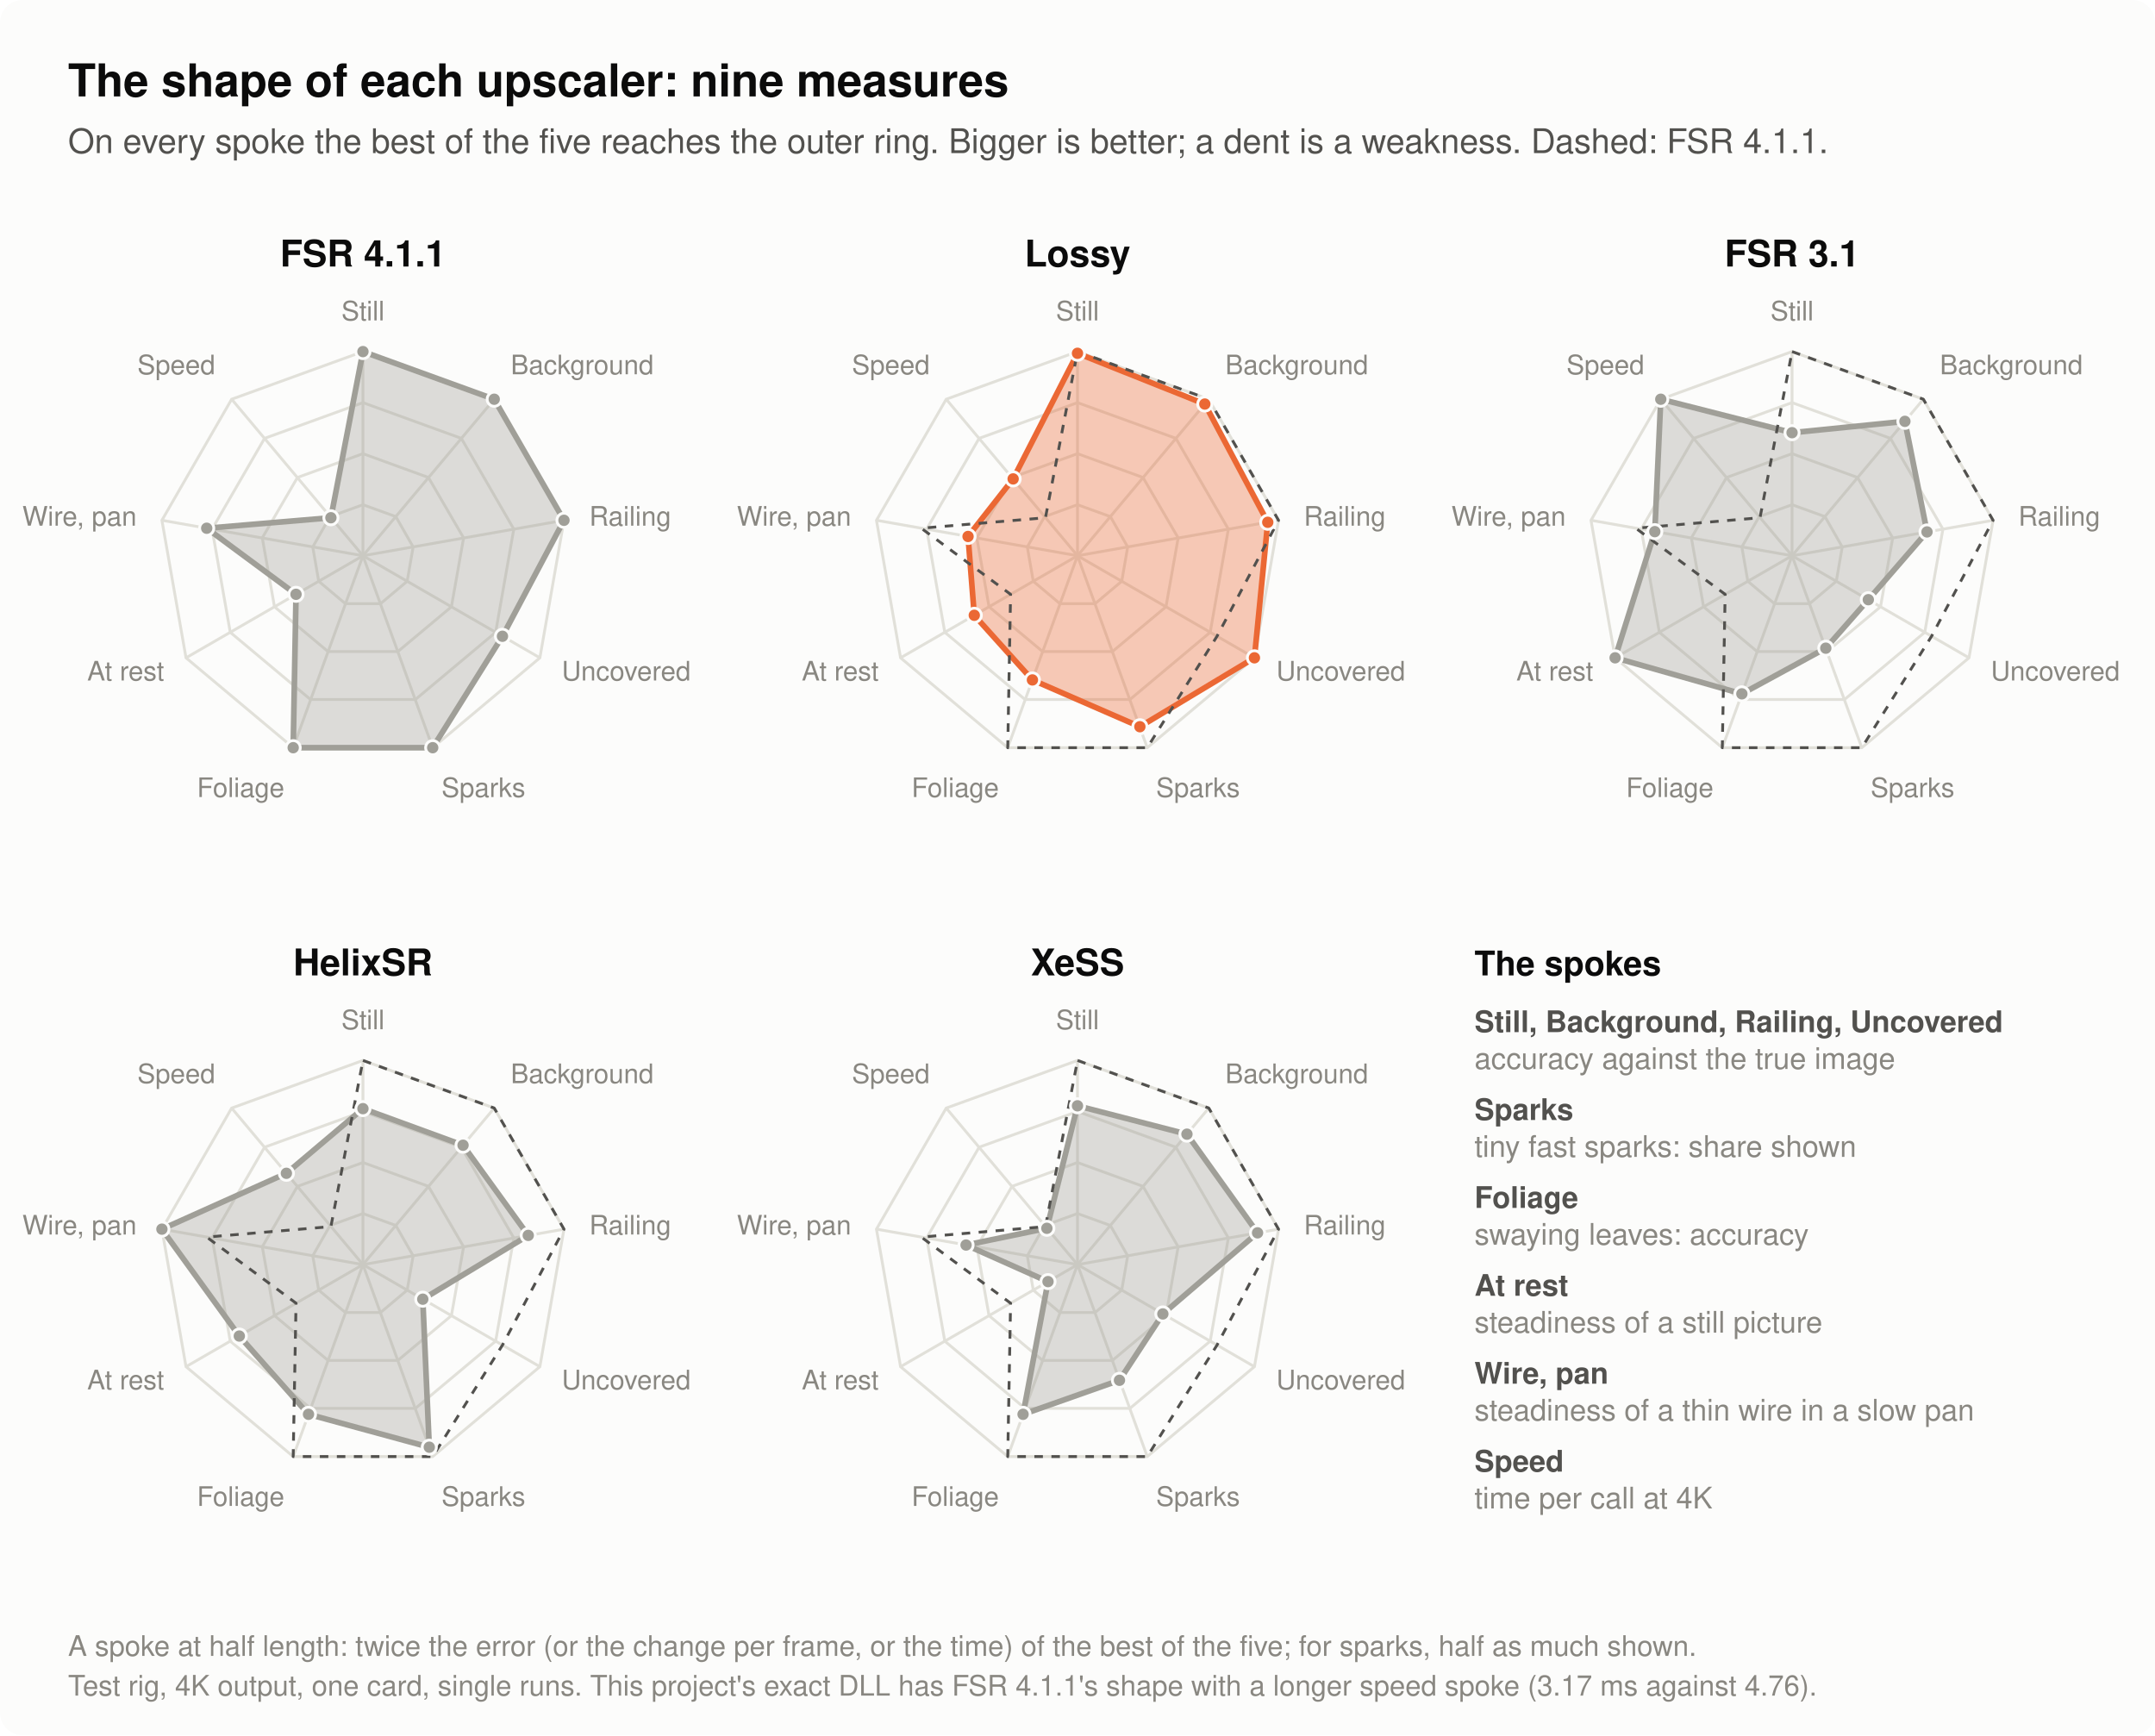
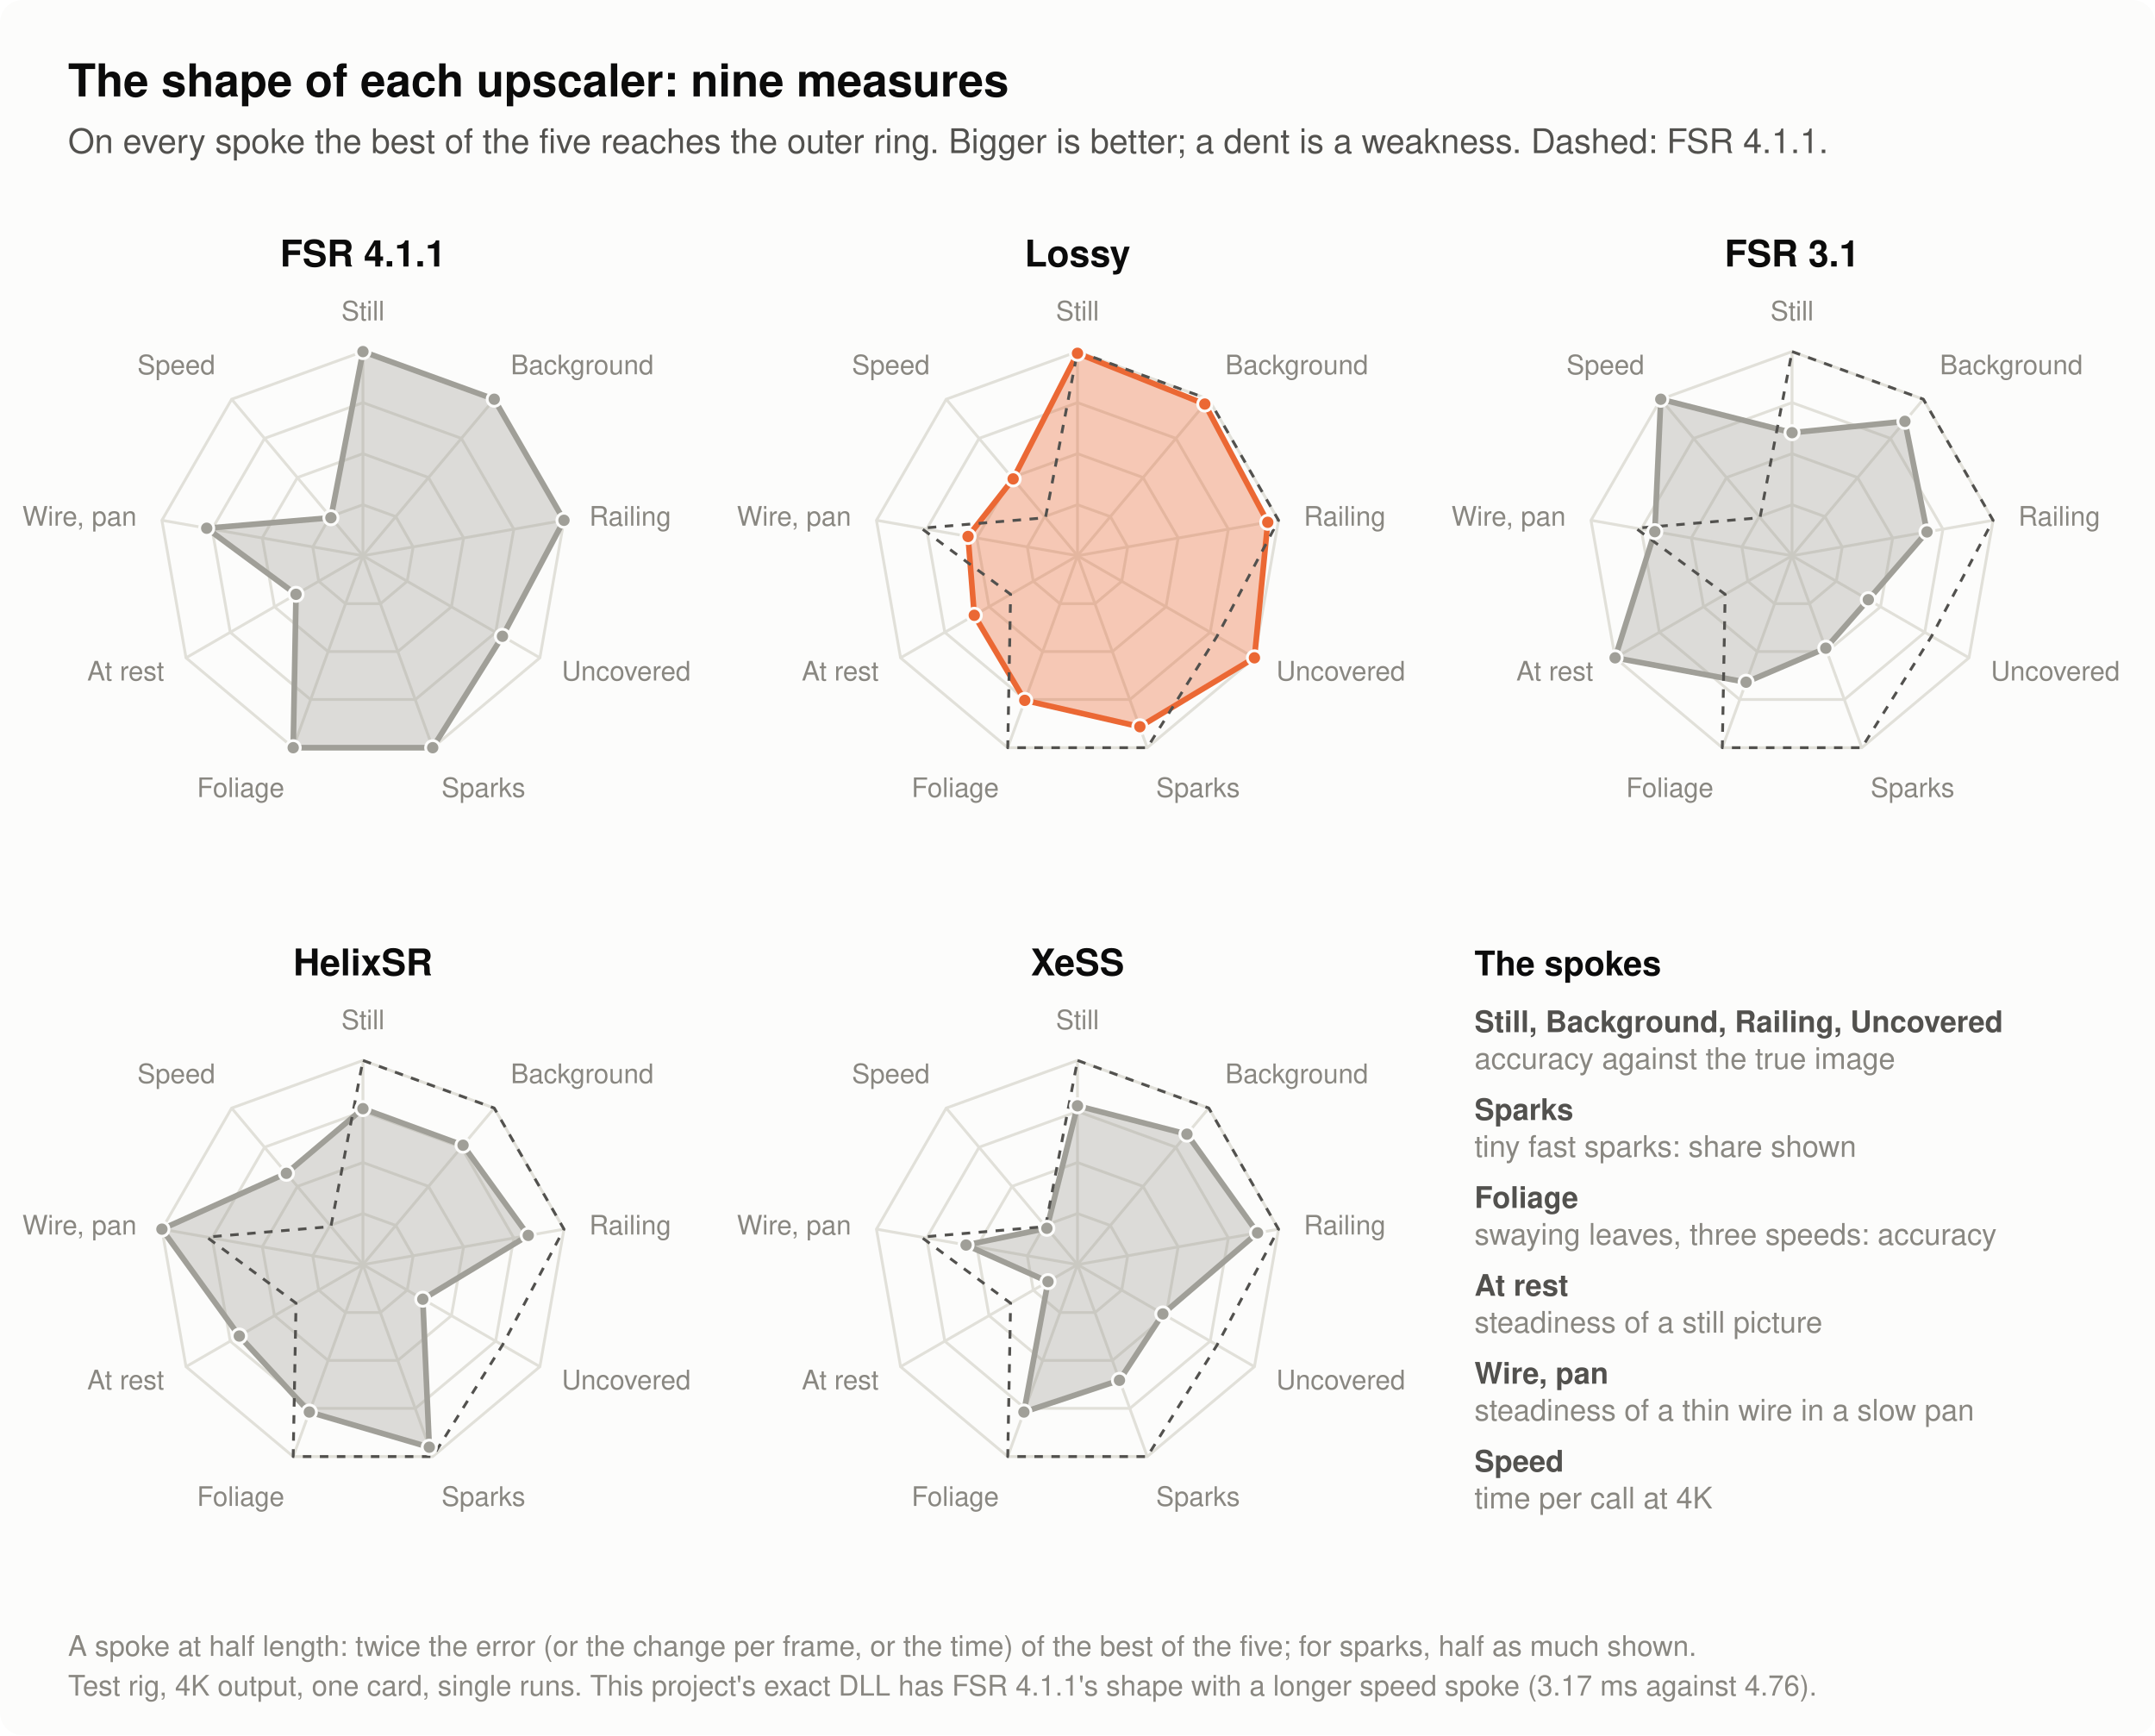
- <svg xmlns="http://www.w3.org/2000/svg" width="760" height="612" viewBox="0 0 760 612" role="img" aria-label="Five radar charts, one per upscaler, each with nine spokes; on every spoke the best of the five reaches the outer ring and the others reach in proportion to it, so a larger shape is better and a dent is a weakness. Still picture: accuracy (dB): FSR 4.1.1 44.33 dB, Lossy 44.26 dB, FSR 3.1 39.94 dB, HelixSR 41.99 dB, XeSS 42.14 dB. Moving background: accuracy (dB): FSR 4.1.1 49.27 dB, Lossy 49.00 dB, FSR 3.1 47.95 dB, HelixSR 46.92 dB, XeSS 47.70 dB. Thin railing in motion: accuracy (dB): FSR 4.1.1 41.82 dB, Lossy 41.34 dB, FSR 3.1 38.36 dB, HelixSR 40.12 dB, XeSS 40.86 dB. Areas a moving object has just uncovered: accuracy (dB): FSR 4.1.1 34.48 dB, Lossy 36.53 dB, FSR 3.1 29.22 dB, HelixSR 27.11 dB, XeSS 30.20 dB. Tiny fast sparks: share of their brightness shown (%): FSR 4.1.1 83%, Lossy 74%, FSR 3.1 40%, HelixSR 79%, XeSS 50%. Leaves swaying without motion vectors: error (of 255): FSR 4.1.1 12.1, Lossy 18.7, FSR 3.1 16.8, HelixSR 15.5, XeSS 15.5. Still picture: change per frame (of 255): FSR 4.1.1 0.037, Lossy 0.024, FSR 3.1 0.014, HelixSR 0.020, XeSS 0.084. Thin wire under a slow pan: change per frame (of 255): FSR 4.1.1 7.2, Lossy 10.3, FSR 3.1 8.2, HelixSR 5.6, XeSS 10.1. Time per upscale call at 3840x2160 (ms): FSR 4.1.1 4.76 ms, Lossy 2.36 ms, FSR 3.1 1.16 ms, HelixSR 1.99 ms, XeSS 4.98 ms.">
+ <svg xmlns="http://www.w3.org/2000/svg" width="760" height="612" viewBox="0 0 760 612" role="img" aria-label="Five radar charts, one per upscaler, each with nine spokes; on every spoke the best of the five reaches the outer ring and the others reach in proportion to it, so a larger shape is better and a dent is a weakness. Still picture: accuracy (dB): FSR 4.1.1 44.33 dB, Lossy 44.26 dB, FSR 3.1 39.94 dB, HelixSR 41.99 dB, XeSS 42.14 dB. Moving background: accuracy (dB): FSR 4.1.1 49.27 dB, Lossy 49.00 dB, FSR 3.1 47.95 dB, HelixSR 46.92 dB, XeSS 47.70 dB. Thin railing in motion: accuracy (dB): FSR 4.1.1 41.82 dB, Lossy 41.34 dB, FSR 3.1 38.36 dB, HelixSR 40.12 dB, XeSS 40.86 dB. Areas a moving object has just uncovered: accuracy (dB): FSR 4.1.1 34.48 dB, Lossy 36.53 dB, FSR 3.1 29.22 dB, HelixSR 27.11 dB, XeSS 30.20 dB. Tiny fast sparks: share of their brightness shown (%): FSR 4.1.1 83%, Lossy 74%, FSR 3.1 40%, HelixSR 79%, XeSS 50%. Leaves swaying without motion vectors, mean of three sway speeds: error (of 255): FSR 4.1.1 11.0, Lossy 14.6, FSR 3.1 16.7, HelixSR 14.3, XeSS 14.3. Still picture: change per frame (of 255): FSR 4.1.1 0.037, Lossy 0.024, FSR 3.1 0.014, HelixSR 0.020, XeSS 0.084. Thin wire under a slow pan: change per frame (of 255): FSR 4.1.1 7.2, Lossy 10.3, FSR 3.1 8.2, HelixSR 5.6, XeSS 10.1. Time per upscale call at 3840x2160 (ms): FSR 4.1.1 4.76 ms, Lossy 2.36 ms, FSR 3.1 1.16 ms, HelixSR 1.99 ms, XeSS 4.98 ms.">
  <rect x="0.0" y="0.0" width="760.0" height="612.0" rx="8" fill="#fcfcfb" />
  <text x="24.0" y="34.0" font-family="-apple-system, 'Segoe UI', Helvetica, Arial, sans-serif" font-size="16" font-weight="600" text-anchor="start" fill="#0b0b0b">The shape of each upscaler: nine measures</text>
  <text x="24.0" y="54.0" font-family="-apple-system, 'Segoe UI', Helvetica, Arial, sans-serif" font-size="12" text-anchor="start" fill="#52514e">On every spoke the best of the five reaches the outer ring. Bigger is better; a dent is a weakness. Dashed: FSR 4.1.1.</text>
  <text x="128.0" y="94.0" font-family="-apple-system, 'Segoe UI', Helvetica, Arial, sans-serif" font-size="13" font-weight="600" text-anchor="middle" fill="#0b0b0b">FSR 4.1.1</text>
  <polygon points="128.0,178.0 139.6,182.2 145.7,192.9 143.6,205.0 134.2,212.9 121.8,212.9 112.4,205.0 110.3,192.9 116.4,182.2" fill="none" stroke="#e1e0d9" stroke-width="1" />
  <polygon points="128.0,160.0 151.1,168.4 163.5,189.7 159.2,214.0 140.3,229.8 115.7,229.8 96.8,214.0 92.5,189.7 104.9,168.4" fill="none" stroke="#e1e0d9" stroke-width="1" />
  <polygon points="128.0,142.0 162.7,154.6 181.2,186.6 174.8,223.0 146.5,246.7 109.5,246.7 81.2,223.0 74.8,186.6 93.3,154.6" fill="none" stroke="#e1e0d9" stroke-width="1" />
  <polygon points="128.0,124.0 174.3,140.8 198.9,183.5 190.4,232.0 152.6,263.7 103.4,263.7 65.6,232.0 57.1,183.5 81.7,140.8" fill="none" stroke="#e1e0d9" stroke-width="1" />
  <line x1="128.0" y1="196.0" x2="128.0" y2="124.0" stroke="#e1e0d9" stroke-width="1" />
  <line x1="128.0" y1="196.0" x2="174.3" y2="140.8" stroke="#e1e0d9" stroke-width="1" />
  <line x1="128.0" y1="196.0" x2="198.9" y2="183.5" stroke="#e1e0d9" stroke-width="1" />
  <line x1="128.0" y1="196.0" x2="190.4" y2="232.0" stroke="#e1e0d9" stroke-width="1" />
  <line x1="128.0" y1="196.0" x2="152.6" y2="263.7" stroke="#e1e0d9" stroke-width="1" />
  <line x1="128.0" y1="196.0" x2="103.4" y2="263.7" stroke="#e1e0d9" stroke-width="1" />
  <line x1="128.0" y1="196.0" x2="65.6" y2="232.0" stroke="#e1e0d9" stroke-width="1" />
  <line x1="128.0" y1="196.0" x2="57.1" y2="183.5" stroke="#e1e0d9" stroke-width="1" />
  <line x1="128.0" y1="196.0" x2="81.7" y2="140.8" stroke="#e1e0d9" stroke-width="1" />
  <polygon points="128.0,124.0 174.3,140.8 198.9,183.5 177.2,224.4 152.6,263.7 103.4,263.7 104.4,209.6 72.9,186.3 116.7,182.6" fill="#a09f98" fill-opacity="0.35" stroke="#a09f98" stroke-width="2" stroke-linejoin="round" />
  <circle cx="128.0" cy="124.0" r="2.5" fill="#a09f98" stroke="#fcfcfb" stroke-width="1" />
  <circle cx="174.3" cy="140.8" r="2.5" fill="#a09f98" stroke="#fcfcfb" stroke-width="1" />
  <circle cx="198.9" cy="183.5" r="2.5" fill="#a09f98" stroke="#fcfcfb" stroke-width="1" />
  <circle cx="177.2" cy="224.4" r="2.5" fill="#a09f98" stroke="#fcfcfb" stroke-width="1" />
  <circle cx="152.6" cy="263.7" r="2.5" fill="#a09f98" stroke="#fcfcfb" stroke-width="1" />
  <circle cx="103.4" cy="263.7" r="2.5" fill="#a09f98" stroke="#fcfcfb" stroke-width="1" />
  <circle cx="104.4" cy="209.6" r="2.5" fill="#a09f98" stroke="#fcfcfb" stroke-width="1" />
  <circle cx="72.9" cy="186.3" r="2.5" fill="#a09f98" stroke="#fcfcfb" stroke-width="1" />
  <circle cx="116.7" cy="182.6" r="2.5" fill="#a09f98" stroke="#fcfcfb" stroke-width="1" />
  <text x="128.0" y="113.0" font-family="-apple-system, 'Segoe UI', Helvetica, Arial, sans-serif" font-size="9.5" text-anchor="middle" fill="#898781">Still</text>
  <text x="180.1" y="132.0" font-family="-apple-system, 'Segoe UI', Helvetica, Arial, sans-serif" font-size="9.5" text-anchor="start" fill="#898781">Background</text>
  <text x="207.8" y="185.4" font-family="-apple-system, 'Segoe UI', Helvetica, Arial, sans-serif" font-size="9.5" text-anchor="start" fill="#898781">Railing</text>
  <text x="198.1" y="240.0" font-family="-apple-system, 'Segoe UI', Helvetica, Arial, sans-serif" font-size="9.5" text-anchor="start" fill="#898781">Uncovered</text>
  <text x="155.7" y="281.1" font-family="-apple-system, 'Segoe UI', Helvetica, Arial, sans-serif" font-size="9.5" text-anchor="start" fill="#898781">Sparks</text>
  <text x="100.3" y="281.1" font-family="-apple-system, 'Segoe UI', Helvetica, Arial, sans-serif" font-size="9.5" text-anchor="end" fill="#898781">Foliage</text>
  <text x="57.9" y="240.0" font-family="-apple-system, 'Segoe UI', Helvetica, Arial, sans-serif" font-size="9.5" text-anchor="end" fill="#898781">At rest</text>
  <text x="48.2" y="185.4" font-family="-apple-system, 'Segoe UI', Helvetica, Arial, sans-serif" font-size="9.5" text-anchor="end" fill="#898781">Wire, pan</text>
  <text x="75.9" y="132.0" font-family="-apple-system, 'Segoe UI', Helvetica, Arial, sans-serif" font-size="9.5" text-anchor="end" fill="#898781">Speed</text>
  <text x="380.0" y="94.0" font-family="-apple-system, 'Segoe UI', Helvetica, Arial, sans-serif" font-size="13" font-weight="600" text-anchor="middle" fill="#0b0b0b">Lossy</text>
  <polygon points="380.0,178.0 391.6,182.2 397.7,192.9 395.6,205.0 386.2,212.9 373.8,212.9 364.4,205.0 362.3,192.9 368.4,182.2" fill="none" stroke="#e1e0d9" stroke-width="1" />
  <polygon points="380.0,160.0 403.1,168.4 415.5,189.7 411.2,214.0 392.3,229.8 367.7,229.8 348.8,214.0 344.5,189.7 356.9,168.4" fill="none" stroke="#e1e0d9" stroke-width="1" />
  <polygon points="380.0,142.0 414.7,154.6 433.2,186.6 426.8,223.0 398.5,246.7 361.5,246.7 333.2,223.0 326.8,186.6 345.3,154.6" fill="none" stroke="#e1e0d9" stroke-width="1" />
  <polygon points="380.0,124.0 426.3,140.8 450.9,183.5 442.4,232.0 404.6,263.7 355.4,263.7 317.6,232.0 309.1,183.5 333.7,140.8" fill="none" stroke="#e1e0d9" stroke-width="1" />
  <line x1="380.0" y1="196.0" x2="380.0" y2="124.0" stroke="#e1e0d9" stroke-width="1" />
  <line x1="380.0" y1="196.0" x2="426.3" y2="140.8" stroke="#e1e0d9" stroke-width="1" />
  <line x1="380.0" y1="196.0" x2="450.9" y2="183.5" stroke="#e1e0d9" stroke-width="1" />
  <line x1="380.0" y1="196.0" x2="442.4" y2="232.0" stroke="#e1e0d9" stroke-width="1" />
  <line x1="380.0" y1="196.0" x2="404.6" y2="263.7" stroke="#e1e0d9" stroke-width="1" />
  <line x1="380.0" y1="196.0" x2="355.4" y2="263.7" stroke="#e1e0d9" stroke-width="1" />
  <line x1="380.0" y1="196.0" x2="317.6" y2="232.0" stroke="#e1e0d9" stroke-width="1" />
  <line x1="380.0" y1="196.0" x2="309.1" y2="183.5" stroke="#e1e0d9" stroke-width="1" />
  <line x1="380.0" y1="196.0" x2="333.7" y2="140.8" stroke="#e1e0d9" stroke-width="1" />
-   <polygon points="380.0,124.6 424.9,142.5 447.1,184.2 442.4,232.0 402.0,256.3 364.1,239.8 343.6,217.0 341.4,189.2 357.3,168.9" fill="#eb6834" fill-opacity="0.35" stroke="#eb6834" stroke-width="2" stroke-linejoin="round" />
+   <polygon points="380.0,124.6 424.9,142.5 447.1,184.2 442.4,232.0 402.0,256.3 361.4,247.0 343.6,217.0 341.4,189.2 357.3,168.9" fill="#eb6834" fill-opacity="0.35" stroke="#eb6834" stroke-width="2" stroke-linejoin="round" />
  <polygon points="380.0,124.0 426.3,140.8 450.9,183.5 429.2,224.4 404.6,263.7 355.4,263.7 356.4,209.6 324.9,186.3 368.7,182.6" fill="none" stroke="#52514e" stroke-width="1" stroke-dasharray="3 3" stroke-linejoin="round" />
  <circle cx="380.0" cy="124.6" r="2.5" fill="#eb6834" stroke="#fcfcfb" stroke-width="1" />
  <circle cx="424.9" cy="142.5" r="2.5" fill="#eb6834" stroke="#fcfcfb" stroke-width="1" />
  <circle cx="447.1" cy="184.2" r="2.5" fill="#eb6834" stroke="#fcfcfb" stroke-width="1" />
  <circle cx="442.4" cy="232.0" r="2.5" fill="#eb6834" stroke="#fcfcfb" stroke-width="1" />
  <circle cx="402.0" cy="256.3" r="2.5" fill="#eb6834" stroke="#fcfcfb" stroke-width="1" />
-   <circle cx="364.1" cy="239.8" r="2.5" fill="#eb6834" stroke="#fcfcfb" stroke-width="1" />
+   <circle cx="361.4" cy="247.0" r="2.5" fill="#eb6834" stroke="#fcfcfb" stroke-width="1" />
  <circle cx="343.6" cy="217.0" r="2.5" fill="#eb6834" stroke="#fcfcfb" stroke-width="1" />
  <circle cx="341.4" cy="189.2" r="2.5" fill="#eb6834" stroke="#fcfcfb" stroke-width="1" />
  <circle cx="357.3" cy="168.9" r="2.5" fill="#eb6834" stroke="#fcfcfb" stroke-width="1" />
  <text x="380.0" y="113.0" font-family="-apple-system, 'Segoe UI', Helvetica, Arial, sans-serif" font-size="9.5" text-anchor="middle" fill="#898781">Still</text>
  <text x="432.1" y="132.0" font-family="-apple-system, 'Segoe UI', Helvetica, Arial, sans-serif" font-size="9.5" text-anchor="start" fill="#898781">Background</text>
  <text x="459.8" y="185.4" font-family="-apple-system, 'Segoe UI', Helvetica, Arial, sans-serif" font-size="9.5" text-anchor="start" fill="#898781">Railing</text>
  <text x="450.1" y="240.0" font-family="-apple-system, 'Segoe UI', Helvetica, Arial, sans-serif" font-size="9.5" text-anchor="start" fill="#898781">Uncovered</text>
  <text x="407.7" y="281.1" font-family="-apple-system, 'Segoe UI', Helvetica, Arial, sans-serif" font-size="9.5" text-anchor="start" fill="#898781">Sparks</text>
  <text x="352.3" y="281.1" font-family="-apple-system, 'Segoe UI', Helvetica, Arial, sans-serif" font-size="9.5" text-anchor="end" fill="#898781">Foliage</text>
  <text x="309.9" y="240.0" font-family="-apple-system, 'Segoe UI', Helvetica, Arial, sans-serif" font-size="9.5" text-anchor="end" fill="#898781">At rest</text>
  <text x="300.2" y="185.4" font-family="-apple-system, 'Segoe UI', Helvetica, Arial, sans-serif" font-size="9.5" text-anchor="end" fill="#898781">Wire, pan</text>
  <text x="327.9" y="132.0" font-family="-apple-system, 'Segoe UI', Helvetica, Arial, sans-serif" font-size="9.5" text-anchor="end" fill="#898781">Speed</text>
  <text x="632.0" y="94.0" font-family="-apple-system, 'Segoe UI', Helvetica, Arial, sans-serif" font-size="13" font-weight="600" text-anchor="middle" fill="#0b0b0b">FSR 3.1</text>
  <polygon points="632.0,178.0 643.6,182.2 649.7,192.9 647.6,205.0 638.2,212.9 625.8,212.9 616.4,205.0 614.3,192.9 620.4,182.2" fill="none" stroke="#e1e0d9" stroke-width="1" />
  <polygon points="632.0,160.0 655.1,168.4 667.5,189.7 663.2,214.0 644.3,229.8 619.7,229.8 600.8,214.0 596.5,189.7 608.9,168.4" fill="none" stroke="#e1e0d9" stroke-width="1" />
  <polygon points="632.0,142.0 666.7,154.6 685.2,186.6 678.8,223.0 650.5,246.7 613.5,246.7 585.2,223.0 578.8,186.6 597.3,154.6" fill="none" stroke="#e1e0d9" stroke-width="1" />
  <polygon points="632.0,124.0 678.3,140.8 702.9,183.5 694.4,232.0 656.6,263.7 607.4,263.7 569.6,232.0 561.1,183.5 585.7,140.8" fill="none" stroke="#e1e0d9" stroke-width="1" />
  <line x1="632.0" y1="196.0" x2="632.0" y2="124.0" stroke="#e1e0d9" stroke-width="1" />
  <line x1="632.0" y1="196.0" x2="678.3" y2="140.8" stroke="#e1e0d9" stroke-width="1" />
  <line x1="632.0" y1="196.0" x2="702.9" y2="183.5" stroke="#e1e0d9" stroke-width="1" />
  <line x1="632.0" y1="196.0" x2="694.4" y2="232.0" stroke="#e1e0d9" stroke-width="1" />
  <line x1="632.0" y1="196.0" x2="656.6" y2="263.7" stroke="#e1e0d9" stroke-width="1" />
  <line x1="632.0" y1="196.0" x2="607.4" y2="263.7" stroke="#e1e0d9" stroke-width="1" />
  <line x1="632.0" y1="196.0" x2="569.6" y2="232.0" stroke="#e1e0d9" stroke-width="1" />
  <line x1="632.0" y1="196.0" x2="561.1" y2="183.5" stroke="#e1e0d9" stroke-width="1" />
  <line x1="632.0" y1="196.0" x2="585.7" y2="140.8" stroke="#e1e0d9" stroke-width="1" />
-   <polygon points="632.0,152.6 671.8,148.6 679.6,187.6 658.9,211.5 643.9,228.6 614.3,244.7 569.6,232.0 583.6,187.5 585.7,140.8" fill="#a09f98" fill-opacity="0.35" stroke="#a09f98" stroke-width="2" stroke-linejoin="round" />
+   <polygon points="632.0,152.6 671.8,148.6 679.6,187.6 658.9,211.5 643.9,228.6 615.8,240.6 569.6,232.0 583.6,187.5 585.7,140.8" fill="#a09f98" fill-opacity="0.35" stroke="#a09f98" stroke-width="2" stroke-linejoin="round" />
  <polygon points="632.0,124.0 678.3,140.8 702.9,183.5 681.2,224.4 656.6,263.7 607.4,263.7 608.4,209.6 576.9,186.3 620.7,182.6" fill="none" stroke="#52514e" stroke-width="1" stroke-dasharray="3 3" stroke-linejoin="round" />
  <circle cx="632.0" cy="152.6" r="2.5" fill="#a09f98" stroke="#fcfcfb" stroke-width="1" />
  <circle cx="671.8" cy="148.6" r="2.5" fill="#a09f98" stroke="#fcfcfb" stroke-width="1" />
  <circle cx="679.6" cy="187.6" r="2.5" fill="#a09f98" stroke="#fcfcfb" stroke-width="1" />
  <circle cx="658.9" cy="211.5" r="2.5" fill="#a09f98" stroke="#fcfcfb" stroke-width="1" />
  <circle cx="643.9" cy="228.6" r="2.5" fill="#a09f98" stroke="#fcfcfb" stroke-width="1" />
-   <circle cx="614.3" cy="244.7" r="2.5" fill="#a09f98" stroke="#fcfcfb" stroke-width="1" />
+   <circle cx="615.8" cy="240.6" r="2.5" fill="#a09f98" stroke="#fcfcfb" stroke-width="1" />
  <circle cx="569.6" cy="232.0" r="2.5" fill="#a09f98" stroke="#fcfcfb" stroke-width="1" />
  <circle cx="583.6" cy="187.5" r="2.5" fill="#a09f98" stroke="#fcfcfb" stroke-width="1" />
  <circle cx="585.7" cy="140.8" r="2.5" fill="#a09f98" stroke="#fcfcfb" stroke-width="1" />
  <text x="632.0" y="113.0" font-family="-apple-system, 'Segoe UI', Helvetica, Arial, sans-serif" font-size="9.5" text-anchor="middle" fill="#898781">Still</text>
  <text x="684.1" y="132.0" font-family="-apple-system, 'Segoe UI', Helvetica, Arial, sans-serif" font-size="9.5" text-anchor="start" fill="#898781">Background</text>
  <text x="711.8" y="185.4" font-family="-apple-system, 'Segoe UI', Helvetica, Arial, sans-serif" font-size="9.5" text-anchor="start" fill="#898781">Railing</text>
  <text x="702.1" y="240.0" font-family="-apple-system, 'Segoe UI', Helvetica, Arial, sans-serif" font-size="9.5" text-anchor="start" fill="#898781">Uncovered</text>
  <text x="659.7" y="281.1" font-family="-apple-system, 'Segoe UI', Helvetica, Arial, sans-serif" font-size="9.5" text-anchor="start" fill="#898781">Sparks</text>
  <text x="604.3" y="281.1" font-family="-apple-system, 'Segoe UI', Helvetica, Arial, sans-serif" font-size="9.5" text-anchor="end" fill="#898781">Foliage</text>
  <text x="561.9" y="240.0" font-family="-apple-system, 'Segoe UI', Helvetica, Arial, sans-serif" font-size="9.5" text-anchor="end" fill="#898781">At rest</text>
  <text x="552.2" y="185.4" font-family="-apple-system, 'Segoe UI', Helvetica, Arial, sans-serif" font-size="9.5" text-anchor="end" fill="#898781">Wire, pan</text>
  <text x="579.9" y="132.0" font-family="-apple-system, 'Segoe UI', Helvetica, Arial, sans-serif" font-size="9.5" text-anchor="end" fill="#898781">Speed</text>
  <text x="128.0" y="344.0" font-family="-apple-system, 'Segoe UI', Helvetica, Arial, sans-serif" font-size="13" font-weight="600" text-anchor="middle" fill="#0b0b0b">HelixSR</text>
  <polygon points="128.0,428.0 139.6,432.2 145.7,442.9 143.6,455.0 134.2,462.9 121.8,462.9 112.4,455.0 110.3,442.9 116.4,432.2" fill="none" stroke="#e1e0d9" stroke-width="1" />
  <polygon points="128.0,410.0 151.1,418.4 163.5,439.7 159.2,464.0 140.3,479.8 115.7,479.8 96.8,464.0 92.5,439.7 104.9,418.4" fill="none" stroke="#e1e0d9" stroke-width="1" />
  <polygon points="128.0,392.0 162.7,404.6 181.2,436.6 174.8,473.0 146.5,496.7 109.5,496.7 81.2,473.0 74.8,436.6 93.3,404.6" fill="none" stroke="#e1e0d9" stroke-width="1" />
  <polygon points="128.0,374.0 174.3,390.8 198.9,433.5 190.4,482.0 152.6,513.7 103.4,513.7 65.6,482.0 57.1,433.5 81.7,390.8" fill="none" stroke="#e1e0d9" stroke-width="1" />
  <line x1="128.0" y1="446.0" x2="128.0" y2="374.0" stroke="#e1e0d9" stroke-width="1" />
  <line x1="128.0" y1="446.0" x2="174.3" y2="390.8" stroke="#e1e0d9" stroke-width="1" />
  <line x1="128.0" y1="446.0" x2="198.9" y2="433.5" stroke="#e1e0d9" stroke-width="1" />
  <line x1="128.0" y1="446.0" x2="190.4" y2="482.0" stroke="#e1e0d9" stroke-width="1" />
  <line x1="128.0" y1="446.0" x2="152.6" y2="513.7" stroke="#e1e0d9" stroke-width="1" />
  <line x1="128.0" y1="446.0" x2="103.4" y2="513.7" stroke="#e1e0d9" stroke-width="1" />
  <line x1="128.0" y1="446.0" x2="65.6" y2="482.0" stroke="#e1e0d9" stroke-width="1" />
  <line x1="128.0" y1="446.0" x2="57.1" y2="433.5" stroke="#e1e0d9" stroke-width="1" />
  <line x1="128.0" y1="446.0" x2="81.7" y2="390.8" stroke="#e1e0d9" stroke-width="1" />
-   <polygon points="128.0,391.0 163.3,403.9 186.3,435.7 149.1,458.2 151.4,510.4 108.8,498.8 84.4,471.2 57.1,433.5 101.0,413.8" fill="#a09f98" fill-opacity="0.35" stroke="#a09f98" stroke-width="2" stroke-linejoin="round" />
+   <polygon points="128.0,391.0 163.3,403.9 186.3,435.7 149.1,458.2 151.4,510.4 109.1,498.0 84.4,471.2 57.1,433.5 101.0,413.8" fill="#a09f98" fill-opacity="0.35" stroke="#a09f98" stroke-width="2" stroke-linejoin="round" />
  <polygon points="128.0,374.0 174.3,390.8 198.9,433.5 177.2,474.4 152.6,513.7 103.4,513.7 104.4,459.6 72.9,436.3 116.7,432.6" fill="none" stroke="#52514e" stroke-width="1" stroke-dasharray="3 3" stroke-linejoin="round" />
  <circle cx="128.0" cy="391.0" r="2.5" fill="#a09f98" stroke="#fcfcfb" stroke-width="1" />
  <circle cx="163.3" cy="403.9" r="2.5" fill="#a09f98" stroke="#fcfcfb" stroke-width="1" />
  <circle cx="186.3" cy="435.7" r="2.5" fill="#a09f98" stroke="#fcfcfb" stroke-width="1" />
  <circle cx="149.1" cy="458.2" r="2.5" fill="#a09f98" stroke="#fcfcfb" stroke-width="1" />
  <circle cx="151.4" cy="510.4" r="2.5" fill="#a09f98" stroke="#fcfcfb" stroke-width="1" />
-   <circle cx="108.8" cy="498.8" r="2.5" fill="#a09f98" stroke="#fcfcfb" stroke-width="1" />
+   <circle cx="109.1" cy="498.0" r="2.5" fill="#a09f98" stroke="#fcfcfb" stroke-width="1" />
  <circle cx="84.4" cy="471.2" r="2.5" fill="#a09f98" stroke="#fcfcfb" stroke-width="1" />
  <circle cx="57.1" cy="433.5" r="2.5" fill="#a09f98" stroke="#fcfcfb" stroke-width="1" />
  <circle cx="101.0" cy="413.8" r="2.5" fill="#a09f98" stroke="#fcfcfb" stroke-width="1" />
  <text x="128.0" y="363.0" font-family="-apple-system, 'Segoe UI', Helvetica, Arial, sans-serif" font-size="9.5" text-anchor="middle" fill="#898781">Still</text>
  <text x="180.1" y="382.0" font-family="-apple-system, 'Segoe UI', Helvetica, Arial, sans-serif" font-size="9.5" text-anchor="start" fill="#898781">Background</text>
  <text x="207.8" y="435.4" font-family="-apple-system, 'Segoe UI', Helvetica, Arial, sans-serif" font-size="9.5" text-anchor="start" fill="#898781">Railing</text>
  <text x="198.1" y="490.0" font-family="-apple-system, 'Segoe UI', Helvetica, Arial, sans-serif" font-size="9.5" text-anchor="start" fill="#898781">Uncovered</text>
  <text x="155.7" y="531.1" font-family="-apple-system, 'Segoe UI', Helvetica, Arial, sans-serif" font-size="9.5" text-anchor="start" fill="#898781">Sparks</text>
  <text x="100.3" y="531.1" font-family="-apple-system, 'Segoe UI', Helvetica, Arial, sans-serif" font-size="9.5" text-anchor="end" fill="#898781">Foliage</text>
  <text x="57.9" y="490.0" font-family="-apple-system, 'Segoe UI', Helvetica, Arial, sans-serif" font-size="9.5" text-anchor="end" fill="#898781">At rest</text>
  <text x="48.2" y="435.4" font-family="-apple-system, 'Segoe UI', Helvetica, Arial, sans-serif" font-size="9.5" text-anchor="end" fill="#898781">Wire, pan</text>
  <text x="75.9" y="382.0" font-family="-apple-system, 'Segoe UI', Helvetica, Arial, sans-serif" font-size="9.5" text-anchor="end" fill="#898781">Speed</text>
  <text x="380.0" y="344.0" font-family="-apple-system, 'Segoe UI', Helvetica, Arial, sans-serif" font-size="13" font-weight="600" text-anchor="middle" fill="#0b0b0b">XeSS</text>
  <polygon points="380.0,428.0 391.6,432.2 397.7,442.9 395.6,455.0 386.2,462.9 373.8,462.9 364.4,455.0 362.3,442.9 368.4,432.2" fill="none" stroke="#e1e0d9" stroke-width="1" />
  <polygon points="380.0,410.0 403.1,418.4 415.5,439.7 411.2,464.0 392.3,479.8 367.7,479.8 348.8,464.0 344.5,439.7 356.9,418.4" fill="none" stroke="#e1e0d9" stroke-width="1" />
  <polygon points="380.0,392.0 414.7,404.6 433.2,436.6 426.8,473.0 398.5,496.7 361.5,496.7 333.2,473.0 326.8,436.6 345.3,404.6" fill="none" stroke="#e1e0d9" stroke-width="1" />
  <polygon points="380.0,374.0 426.3,390.8 450.9,433.5 442.4,482.0 404.6,513.7 355.4,513.7 317.6,482.0 309.1,433.5 333.7,390.8" fill="none" stroke="#e1e0d9" stroke-width="1" />
  <line x1="380.0" y1="446.0" x2="380.0" y2="374.0" stroke="#e1e0d9" stroke-width="1" />
  <line x1="380.0" y1="446.0" x2="426.3" y2="390.8" stroke="#e1e0d9" stroke-width="1" />
  <line x1="380.0" y1="446.0" x2="450.9" y2="433.5" stroke="#e1e0d9" stroke-width="1" />
  <line x1="380.0" y1="446.0" x2="442.4" y2="482.0" stroke="#e1e0d9" stroke-width="1" />
  <line x1="380.0" y1="446.0" x2="404.6" y2="513.7" stroke="#e1e0d9" stroke-width="1" />
  <line x1="380.0" y1="446.0" x2="355.4" y2="513.7" stroke="#e1e0d9" stroke-width="1" />
  <line x1="380.0" y1="446.0" x2="317.6" y2="482.0" stroke="#e1e0d9" stroke-width="1" />
  <line x1="380.0" y1="446.0" x2="309.1" y2="433.5" stroke="#e1e0d9" stroke-width="1" />
  <line x1="380.0" y1="446.0" x2="333.7" y2="390.8" stroke="#e1e0d9" stroke-width="1" />
-   <polygon points="380.0,390.0 418.6,400.0 443.5,434.8 410.1,463.4 394.8,486.8 360.8,498.8 369.6,452.0 340.7,439.1 369.2,433.2" fill="#a09f98" fill-opacity="0.35" stroke="#a09f98" stroke-width="2" stroke-linejoin="round" />
+   <polygon points="380.0,390.0 418.6,400.0 443.5,434.8 410.1,463.4 394.8,486.8 361.1,498.0 369.6,452.0 340.7,439.1 369.2,433.2" fill="#a09f98" fill-opacity="0.35" stroke="#a09f98" stroke-width="2" stroke-linejoin="round" />
  <polygon points="380.0,374.0 426.3,390.8 450.9,433.5 429.2,474.4 404.6,513.7 355.4,513.7 356.4,459.6 324.9,436.3 368.7,432.6" fill="none" stroke="#52514e" stroke-width="1" stroke-dasharray="3 3" stroke-linejoin="round" />
  <circle cx="380.0" cy="390.0" r="2.5" fill="#a09f98" stroke="#fcfcfb" stroke-width="1" />
  <circle cx="418.6" cy="400.0" r="2.5" fill="#a09f98" stroke="#fcfcfb" stroke-width="1" />
  <circle cx="443.5" cy="434.8" r="2.5" fill="#a09f98" stroke="#fcfcfb" stroke-width="1" />
  <circle cx="410.1" cy="463.4" r="2.5" fill="#a09f98" stroke="#fcfcfb" stroke-width="1" />
  <circle cx="394.8" cy="486.8" r="2.5" fill="#a09f98" stroke="#fcfcfb" stroke-width="1" />
-   <circle cx="360.8" cy="498.8" r="2.5" fill="#a09f98" stroke="#fcfcfb" stroke-width="1" />
+   <circle cx="361.1" cy="498.0" r="2.5" fill="#a09f98" stroke="#fcfcfb" stroke-width="1" />
  <circle cx="369.6" cy="452.0" r="2.5" fill="#a09f98" stroke="#fcfcfb" stroke-width="1" />
  <circle cx="340.7" cy="439.1" r="2.5" fill="#a09f98" stroke="#fcfcfb" stroke-width="1" />
  <circle cx="369.2" cy="433.2" r="2.5" fill="#a09f98" stroke="#fcfcfb" stroke-width="1" />
  <text x="380.0" y="363.0" font-family="-apple-system, 'Segoe UI', Helvetica, Arial, sans-serif" font-size="9.5" text-anchor="middle" fill="#898781">Still</text>
  <text x="432.1" y="382.0" font-family="-apple-system, 'Segoe UI', Helvetica, Arial, sans-serif" font-size="9.5" text-anchor="start" fill="#898781">Background</text>
  <text x="459.8" y="435.4" font-family="-apple-system, 'Segoe UI', Helvetica, Arial, sans-serif" font-size="9.5" text-anchor="start" fill="#898781">Railing</text>
  <text x="450.1" y="490.0" font-family="-apple-system, 'Segoe UI', Helvetica, Arial, sans-serif" font-size="9.5" text-anchor="start" fill="#898781">Uncovered</text>
  <text x="407.7" y="531.1" font-family="-apple-system, 'Segoe UI', Helvetica, Arial, sans-serif" font-size="9.5" text-anchor="start" fill="#898781">Sparks</text>
  <text x="352.3" y="531.1" font-family="-apple-system, 'Segoe UI', Helvetica, Arial, sans-serif" font-size="9.5" text-anchor="end" fill="#898781">Foliage</text>
  <text x="309.9" y="490.0" font-family="-apple-system, 'Segoe UI', Helvetica, Arial, sans-serif" font-size="9.5" text-anchor="end" fill="#898781">At rest</text>
  <text x="300.2" y="435.4" font-family="-apple-system, 'Segoe UI', Helvetica, Arial, sans-serif" font-size="9.5" text-anchor="end" fill="#898781">Wire, pan</text>
  <text x="327.9" y="382.0" font-family="-apple-system, 'Segoe UI', Helvetica, Arial, sans-serif" font-size="9.5" text-anchor="end" fill="#898781">Speed</text>
  <text x="520.0" y="344.0" font-family="-apple-system, 'Segoe UI', Helvetica, Arial, sans-serif" font-size="12" font-weight="600" text-anchor="start" fill="#0b0b0b">The spokes</text>
  <text x="520.0" y="364.0" font-family="-apple-system, 'Segoe UI', Helvetica, Arial, sans-serif" font-size="10.5" font-weight="600" text-anchor="start" fill="#52514e">Still, Background, Railing, Uncovered</text>
  <text x="520.0" y="377.0" font-family="-apple-system, 'Segoe UI', Helvetica, Arial, sans-serif" font-size="10.5" text-anchor="start" fill="#898781">accuracy against the true image</text>
  <text x="520.0" y="395.0" font-family="-apple-system, 'Segoe UI', Helvetica, Arial, sans-serif" font-size="10.5" font-weight="600" text-anchor="start" fill="#52514e">Sparks</text>
  <text x="520.0" y="408.0" font-family="-apple-system, 'Segoe UI', Helvetica, Arial, sans-serif" font-size="10.5" text-anchor="start" fill="#898781">tiny fast sparks: share shown</text>
  <text x="520.0" y="426.0" font-family="-apple-system, 'Segoe UI', Helvetica, Arial, sans-serif" font-size="10.5" font-weight="600" text-anchor="start" fill="#52514e">Foliage</text>
-   <text x="520.0" y="439.0" font-family="-apple-system, 'Segoe UI', Helvetica, Arial, sans-serif" font-size="10.5" text-anchor="start" fill="#898781">swaying leaves: accuracy</text>
+   <text x="520.0" y="439.0" font-family="-apple-system, 'Segoe UI', Helvetica, Arial, sans-serif" font-size="10.5" text-anchor="start" fill="#898781">swaying leaves, three speeds: accuracy</text>
  <text x="520.0" y="457.0" font-family="-apple-system, 'Segoe UI', Helvetica, Arial, sans-serif" font-size="10.5" font-weight="600" text-anchor="start" fill="#52514e">At rest</text>
  <text x="520.0" y="470.0" font-family="-apple-system, 'Segoe UI', Helvetica, Arial, sans-serif" font-size="10.5" text-anchor="start" fill="#898781">steadiness of a still picture</text>
  <text x="520.0" y="488.0" font-family="-apple-system, 'Segoe UI', Helvetica, Arial, sans-serif" font-size="10.5" font-weight="600" text-anchor="start" fill="#52514e">Wire, pan</text>
  <text x="520.0" y="501.0" font-family="-apple-system, 'Segoe UI', Helvetica, Arial, sans-serif" font-size="10.5" text-anchor="start" fill="#898781">steadiness of a thin wire in a slow pan</text>
  <text x="520.0" y="519.0" font-family="-apple-system, 'Segoe UI', Helvetica, Arial, sans-serif" font-size="10.5" font-weight="600" text-anchor="start" fill="#52514e">Speed</text>
  <text x="520.0" y="532.0" font-family="-apple-system, 'Segoe UI', Helvetica, Arial, sans-serif" font-size="10.5" text-anchor="start" fill="#898781">time per call at 4K</text>
  <text x="24.0" y="584.0" font-family="-apple-system, 'Segoe UI', Helvetica, Arial, sans-serif" font-size="10" text-anchor="start" fill="#898781">A spoke at half length: twice the error (or the change per frame, or the time) of the best of the five; for sparks, half as much shown.</text>
  <text x="24.0" y="598.0" font-family="-apple-system, 'Segoe UI', Helvetica, Arial, sans-serif" font-size="10" text-anchor="start" fill="#898781">Test rig, 4K output, one card, single runs. This project's exact DLL has FSR 4.1.1's shape with a longer speed spoke (3.17 ms against 4.76).</text>
</svg>
